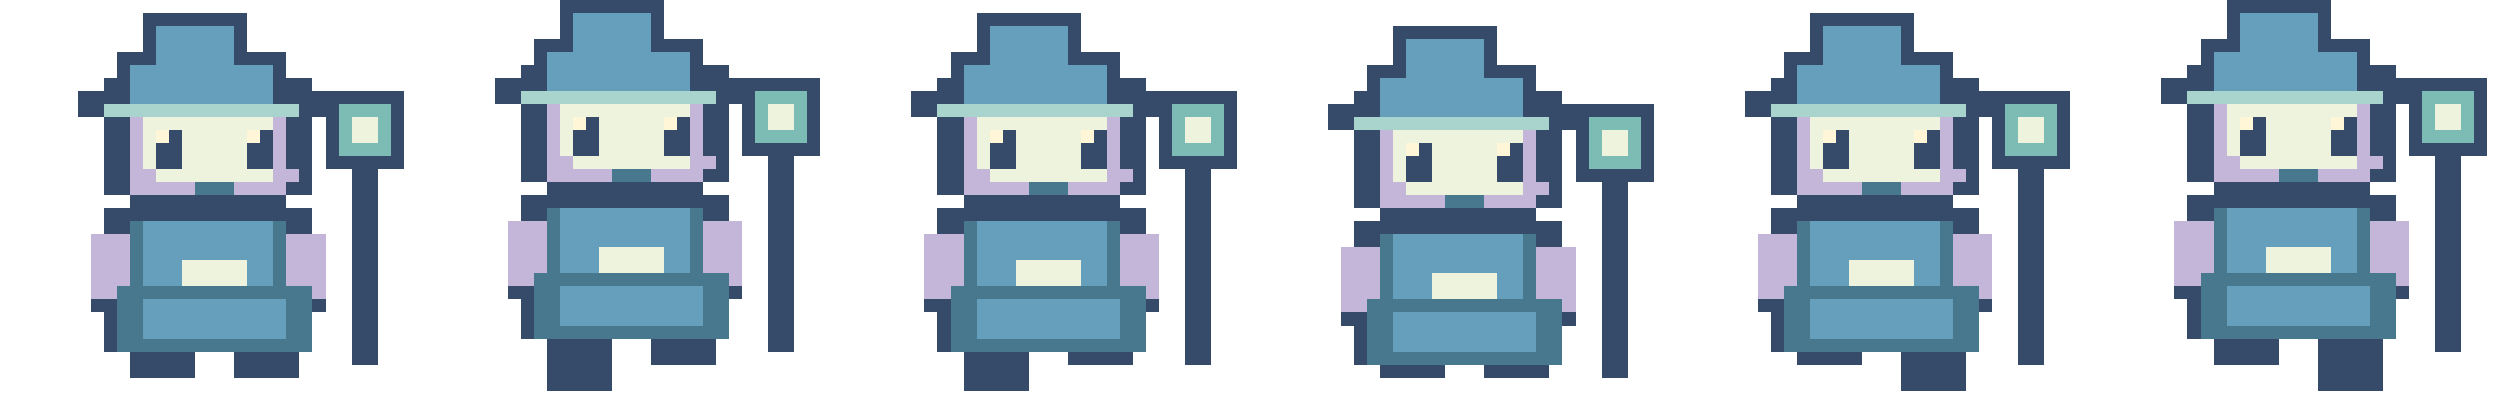
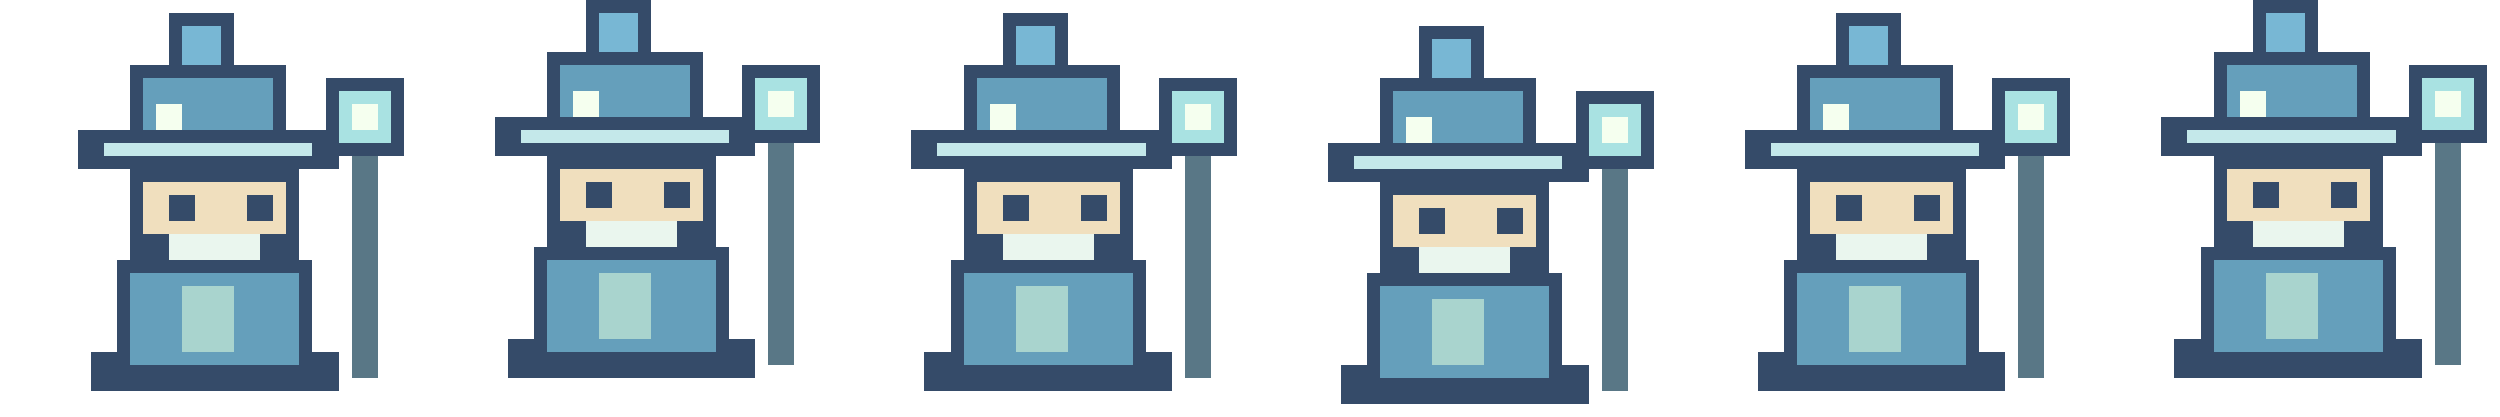
<svg xmlns="http://www.w3.org/2000/svg" width="192" height="32" viewBox="0 0 192 32" shape-rendering="crispEdges">
  <g transform="translate(0 0)">
-     <rect x="10" y="25" width="5" height="4" fill="#354b69" />
-     <rect x="18" y="25" width="5" height="4" fill="#354b69" />
-     <rect x="8" y="16" width="16" height="11" fill="#354b69" />
-     <rect x="7" y="18" width="18" height="6" fill="#354b69" />
-     <rect x="10" y="17" width="12" height="8" fill="#47788e" />
-     <rect x="11" y="17" width="10" height="5" fill="#659fbb" />
-     <rect x="10" y="24" width="12" height="2" fill="#a9d4ce" />
-     <rect x="14" y="20" width="5" height="3" fill="#eef3de" />
-     <rect x="7" y="18" width="3" height="5" fill="#c3b6d9" />
-     <rect x="22" y="18" width="3" height="5" fill="#c3b6d9" />
-     <rect x="10" y="4" width="12" height="2" fill="#354b69" />
-     <rect x="8" y="6" width="16" height="9" fill="#354b69" />
-     <rect x="10" y="15" width="12" height="2" fill="#354b69" />
-     <rect x="10" y="7" width="12" height="8" fill="#c3b6d9" />
-     <rect x="11" y="8" width="10" height="6" fill="#eef3de" />
-     <rect x="12" y="10" width="2" height="3" fill="#354b69" />
-     <rect x="19" y="10" width="2" height="3" fill="#354b69" />
-     <rect x="12" y="10" width="1" height="1" fill="#fff5d7" />
-     <rect x="19" y="10" width="1" height="1" fill="#fff5d7" />
-     <rect x="15" y="14" width="3" height="1" fill="#47788e" />
-     <rect x="10" y="13" width="2" height="1" fill="#c3b6d9" />
-     <rect x="21" y="13" width="2" height="1" fill="#c3b6d9" />
-     <rect x="11" y="1" width="8" height="3" fill="#354b69" />
-     <rect x="9" y="4" width="13" height="3" fill="#354b69" />
-     <rect x="6" y="7" width="20" height="2" fill="#354b69" />
-     <rect x="12" y="2" width="6" height="3" fill="#659fbb" />
-     <rect x="10" y="5" width="11" height="3" fill="#659fbb" />
-     <rect x="8" y="8" width="15" height="1" fill="#a9d4ce" />
-     <rect x="9" y="22" width="15" height="5" fill="#47788e" />
-     <rect x="11" y="23" width="11" height="3" fill="#659fbb" />
-     <rect x="27" y="10" width="2" height="18" fill="#354b69" />
-     <rect x="25" y="7" width="6" height="6" fill="#354b69" />
-     <rect x="26" y="8" width="4" height="4" fill="#7cbcb5" />
-     <rect x="27" y="9" width="2" height="2" fill="#eef3de" />
+     <rect x="13" y="1" width="5" height="4" fill="#354b69" />
+     <rect x="10" y="5" width="12" height="5" fill="#354b69" />
+     <rect x="6" y="10" width="20" height="3" fill="#354b69" />
+     <rect x="14" y="2" width="3" height="3" fill="#78b7d4" />
+     <rect x="11" y="6" width="10" height="4" fill="#659fbb" />
+     <rect x="8" y="11" width="16" height="1" fill="#c4e8ea" />
+     <rect x="10" y="13" width="13" height="7" fill="#354b69" />
+     <rect x="11" y="14" width="11" height="4" fill="#f0dfbe" />
+     <rect x="13" y="15" width="2" height="2" fill="#354b69" />
+     <rect x="19" y="15" width="2" height="2" fill="#354b69" />
+     <rect x="13" y="18" width="7" height="4" fill="#eaf6ee" />
+     <rect x="9" y="20" width="15" height="8" fill="#354b69" />
+     <rect x="7" y="27" width="19" height="3" fill="#354b69" />
+     <rect x="10" y="21" width="13" height="7" fill="#659fbb" />
+     <rect x="14" y="22" width="4" height="5" fill="#a9d4ce" />
+     <rect x="27" y="11" width="2" height="18" fill="#597786" />
+     <rect x="25" y="6" width="6" height="6" fill="#354b69" />
+     <rect x="26" y="7" width="4" height="4" fill="#a9e2e2" />
+     <rect x="27" y="8" width="2" height="2" fill="#f5ffef" />
+     <rect x="12" y="8" width="2" height="2" fill="#f5ffef" />
  </g>
  <g transform="translate(32 0)">
-     <rect x="10" y="26" width="5" height="4" fill="#354b69" />
-     <rect x="18" y="24" width="5" height="4" fill="#354b69" />
-     <rect x="8" y="15" width="16" height="11" fill="#354b69" />
-     <rect x="7" y="17" width="18" height="6" fill="#354b69" />
-     <rect x="10" y="16" width="12" height="8" fill="#47788e" />
-     <rect x="11" y="16" width="10" height="5" fill="#659fbb" />
-     <rect x="10" y="23" width="12" height="2" fill="#a9d4ce" />
-     <rect x="14" y="19" width="5" height="3" fill="#eef3de" />
-     <rect x="7" y="17" width="3" height="5" fill="#c3b6d9" />
-     <rect x="22" y="17" width="3" height="5" fill="#c3b6d9" />
-     <rect x="10" y="3" width="12" height="2" fill="#354b69" />
-     <rect x="8" y="5" width="16" height="9" fill="#354b69" />
-     <rect x="10" y="14" width="12" height="2" fill="#354b69" />
-     <rect x="10" y="6" width="12" height="8" fill="#c3b6d9" />
-     <rect x="11" y="7" width="10" height="6" fill="#eef3de" />
-     <rect x="12" y="9" width="2" height="3" fill="#354b69" />
-     <rect x="19" y="9" width="2" height="3" fill="#354b69" />
-     <rect x="12" y="9" width="1" height="1" fill="#fff5d7" />
-     <rect x="19" y="9" width="1" height="1" fill="#fff5d7" />
-     <rect x="15" y="13" width="3" height="1" fill="#47788e" />
-     <rect x="10" y="12" width="2" height="1" fill="#c3b6d9" />
-     <rect x="21" y="12" width="2" height="1" fill="#c3b6d9" />
-     <rect x="11" y="0" width="8" height="3" fill="#354b69" />
-     <rect x="9" y="3" width="13" height="3" fill="#354b69" />
-     <rect x="6" y="6" width="20" height="2" fill="#354b69" />
-     <rect x="12" y="1" width="6" height="3" fill="#659fbb" />
-     <rect x="10" y="4" width="11" height="3" fill="#659fbb" />
-     <rect x="8" y="7" width="15" height="1" fill="#a9d4ce" />
-     <rect x="9" y="21" width="15" height="5" fill="#47788e" />
-     <rect x="11" y="22" width="11" height="3" fill="#659fbb" />
-     <rect x="27" y="9" width="2" height="18" fill="#354b69" />
-     <rect x="25" y="6" width="6" height="6" fill="#354b69" />
-     <rect x="26" y="7" width="4" height="4" fill="#7cbcb5" />
-     <rect x="27" y="8" width="2" height="2" fill="#eef3de" />
+     <rect x="13" y="0" width="5" height="4" fill="#354b69" />
+     <rect x="10" y="4" width="12" height="5" fill="#354b69" />
+     <rect x="6" y="9" width="20" height="3" fill="#354b69" />
+     <rect x="14" y="1" width="3" height="3" fill="#78b7d4" />
+     <rect x="11" y="5" width="10" height="4" fill="#659fbb" />
+     <rect x="8" y="10" width="16" height="1" fill="#c4e8ea" />
+     <rect x="10" y="12" width="13" height="7" fill="#354b69" />
+     <rect x="11" y="13" width="11" height="4" fill="#f0dfbe" />
+     <rect x="13" y="14" width="2" height="2" fill="#354b69" />
+     <rect x="19" y="14" width="2" height="2" fill="#354b69" />
+     <rect x="13" y="17" width="7" height="4" fill="#eaf6ee" />
+     <rect x="9" y="19" width="15" height="8" fill="#354b69" />
+     <rect x="7" y="26" width="19" height="3" fill="#354b69" />
+     <rect x="10" y="20" width="13" height="7" fill="#659fbb" />
+     <rect x="14" y="21" width="4" height="5" fill="#a9d4ce" />
+     <rect x="27" y="10" width="2" height="18" fill="#597786" />
+     <rect x="25" y="5" width="6" height="6" fill="#354b69" />
+     <rect x="26" y="6" width="4" height="4" fill="#a9e2e2" />
+     <rect x="27" y="7" width="2" height="2" fill="#f5ffef" />
+     <rect x="12" y="7" width="2" height="2" fill="#f5ffef" />
  </g>
  <g transform="translate(64 0)">
-     <rect x="10" y="26" width="5" height="4" fill="#354b69" />
-     <rect x="18" y="24" width="5" height="4" fill="#354b69" />
-     <rect x="8" y="16" width="16" height="11" fill="#354b69" />
-     <rect x="7" y="18" width="18" height="6" fill="#354b69" />
-     <rect x="10" y="17" width="12" height="8" fill="#47788e" />
-     <rect x="11" y="17" width="10" height="5" fill="#659fbb" />
-     <rect x="10" y="24" width="12" height="2" fill="#a9d4ce" />
-     <rect x="14" y="20" width="5" height="3" fill="#eef3de" />
-     <rect x="7" y="18" width="3" height="5" fill="#c3b6d9" />
-     <rect x="22" y="18" width="3" height="5" fill="#c3b6d9" />
-     <rect x="10" y="4" width="12" height="2" fill="#354b69" />
-     <rect x="8" y="6" width="16" height="9" fill="#354b69" />
-     <rect x="10" y="15" width="12" height="2" fill="#354b69" />
-     <rect x="10" y="7" width="12" height="8" fill="#c3b6d9" />
-     <rect x="11" y="8" width="10" height="6" fill="#eef3de" />
-     <rect x="12" y="10" width="2" height="3" fill="#354b69" />
-     <rect x="19" y="10" width="2" height="3" fill="#354b69" />
-     <rect x="12" y="10" width="1" height="1" fill="#fff5d7" />
-     <rect x="19" y="10" width="1" height="1" fill="#fff5d7" />
-     <rect x="15" y="14" width="3" height="1" fill="#47788e" />
-     <rect x="10" y="13" width="2" height="1" fill="#c3b6d9" />
-     <rect x="21" y="13" width="2" height="1" fill="#c3b6d9" />
-     <rect x="11" y="1" width="8" height="3" fill="#354b69" />
-     <rect x="9" y="4" width="13" height="3" fill="#354b69" />
-     <rect x="6" y="7" width="20" height="2" fill="#354b69" />
-     <rect x="12" y="2" width="6" height="3" fill="#659fbb" />
-     <rect x="10" y="5" width="11" height="3" fill="#659fbb" />
-     <rect x="8" y="8" width="15" height="1" fill="#a9d4ce" />
-     <rect x="9" y="22" width="15" height="5" fill="#47788e" />
-     <rect x="11" y="23" width="11" height="3" fill="#659fbb" />
-     <rect x="27" y="10" width="2" height="18" fill="#354b69" />
-     <rect x="25" y="7" width="6" height="6" fill="#354b69" />
-     <rect x="26" y="8" width="4" height="4" fill="#7cbcb5" />
-     <rect x="27" y="9" width="2" height="2" fill="#eef3de" />
+     <rect x="13" y="1" width="5" height="4" fill="#354b69" />
+     <rect x="10" y="5" width="12" height="5" fill="#354b69" />
+     <rect x="6" y="10" width="20" height="3" fill="#354b69" />
+     <rect x="14" y="2" width="3" height="3" fill="#78b7d4" />
+     <rect x="11" y="6" width="10" height="4" fill="#659fbb" />
+     <rect x="8" y="11" width="16" height="1" fill="#c4e8ea" />
+     <rect x="10" y="13" width="13" height="7" fill="#354b69" />
+     <rect x="11" y="14" width="11" height="4" fill="#f0dfbe" />
+     <rect x="13" y="15" width="2" height="2" fill="#354b69" />
+     <rect x="19" y="15" width="2" height="2" fill="#354b69" />
+     <rect x="13" y="18" width="7" height="4" fill="#eaf6ee" />
+     <rect x="9" y="20" width="15" height="8" fill="#354b69" />
+     <rect x="7" y="27" width="19" height="3" fill="#354b69" />
+     <rect x="10" y="21" width="13" height="7" fill="#659fbb" />
+     <rect x="14" y="22" width="4" height="5" fill="#a9d4ce" />
+     <rect x="27" y="11" width="2" height="18" fill="#597786" />
+     <rect x="25" y="6" width="6" height="6" fill="#354b69" />
+     <rect x="26" y="7" width="4" height="4" fill="#a9e2e2" />
+     <rect x="27" y="8" width="2" height="2" fill="#f5ffef" />
+     <rect x="12" y="8" width="2" height="2" fill="#f5ffef" />
  </g>
  <g transform="translate(96 0)">
-     <rect x="10" y="25" width="5" height="4" fill="#354b69" />
-     <rect x="18" y="25" width="5" height="4" fill="#354b69" />
-     <rect x="8" y="17" width="16" height="11" fill="#354b69" />
-     <rect x="7" y="19" width="18" height="6" fill="#354b69" />
-     <rect x="10" y="18" width="12" height="8" fill="#47788e" />
-     <rect x="11" y="18" width="10" height="5" fill="#659fbb" />
-     <rect x="10" y="25" width="12" height="2" fill="#a9d4ce" />
-     <rect x="14" y="21" width="5" height="3" fill="#eef3de" />
-     <rect x="7" y="19" width="3" height="5" fill="#c3b6d9" />
-     <rect x="22" y="19" width="3" height="5" fill="#c3b6d9" />
-     <rect x="10" y="5" width="12" height="2" fill="#354b69" />
-     <rect x="8" y="7" width="16" height="9" fill="#354b69" />
-     <rect x="10" y="16" width="12" height="2" fill="#354b69" />
-     <rect x="10" y="8" width="12" height="8" fill="#c3b6d9" />
-     <rect x="11" y="9" width="10" height="6" fill="#eef3de" />
-     <rect x="12" y="11" width="2" height="3" fill="#354b69" />
-     <rect x="19" y="11" width="2" height="3" fill="#354b69" />
-     <rect x="12" y="11" width="1" height="1" fill="#fff5d7" />
-     <rect x="19" y="11" width="1" height="1" fill="#fff5d7" />
-     <rect x="15" y="15" width="3" height="1" fill="#47788e" />
-     <rect x="10" y="14" width="2" height="1" fill="#c3b6d9" />
-     <rect x="21" y="14" width="2" height="1" fill="#c3b6d9" />
-     <rect x="11" y="2" width="8" height="3" fill="#354b69" />
-     <rect x="9" y="5" width="13" height="3" fill="#354b69" />
-     <rect x="6" y="8" width="20" height="2" fill="#354b69" />
-     <rect x="12" y="3" width="6" height="3" fill="#659fbb" />
-     <rect x="10" y="6" width="11" height="3" fill="#659fbb" />
-     <rect x="8" y="9" width="15" height="1" fill="#a9d4ce" />
-     <rect x="9" y="23" width="15" height="5" fill="#47788e" />
-     <rect x="11" y="24" width="11" height="3" fill="#659fbb" />
-     <rect x="27" y="11" width="2" height="18" fill="#354b69" />
-     <rect x="25" y="8" width="6" height="6" fill="#354b69" />
-     <rect x="26" y="9" width="4" height="4" fill="#7cbcb5" />
-     <rect x="27" y="10" width="2" height="2" fill="#eef3de" />
+     <rect x="13" y="2" width="5" height="4" fill="#354b69" />
+     <rect x="10" y="6" width="12" height="5" fill="#354b69" />
+     <rect x="6" y="11" width="20" height="3" fill="#354b69" />
+     <rect x="14" y="3" width="3" height="3" fill="#78b7d4" />
+     <rect x="11" y="7" width="10" height="4" fill="#659fbb" />
+     <rect x="8" y="12" width="16" height="1" fill="#c4e8ea" />
+     <rect x="10" y="14" width="13" height="7" fill="#354b69" />
+     <rect x="11" y="15" width="11" height="4" fill="#f0dfbe" />
+     <rect x="13" y="16" width="2" height="2" fill="#354b69" />
+     <rect x="19" y="16" width="2" height="2" fill="#354b69" />
+     <rect x="13" y="19" width="7" height="4" fill="#eaf6ee" />
+     <rect x="9" y="21" width="15" height="8" fill="#354b69" />
+     <rect x="7" y="28" width="19" height="3" fill="#354b69" />
+     <rect x="10" y="22" width="13" height="7" fill="#659fbb" />
+     <rect x="14" y="23" width="4" height="5" fill="#a9d4ce" />
+     <rect x="27" y="12" width="2" height="18" fill="#597786" />
+     <rect x="25" y="7" width="6" height="6" fill="#354b69" />
+     <rect x="26" y="8" width="4" height="4" fill="#a9e2e2" />
+     <rect x="27" y="9" width="2" height="2" fill="#f5ffef" />
+     <rect x="12" y="9" width="2" height="2" fill="#f5ffef" />
  </g>
  <g transform="translate(128 0)">
-     <rect x="10" y="24" width="5" height="4" fill="#354b69" />
-     <rect x="18" y="26" width="5" height="4" fill="#354b69" />
-     <rect x="8" y="16" width="16" height="11" fill="#354b69" />
-     <rect x="7" y="18" width="18" height="6" fill="#354b69" />
-     <rect x="10" y="17" width="12" height="8" fill="#47788e" />
-     <rect x="11" y="17" width="10" height="5" fill="#659fbb" />
-     <rect x="10" y="24" width="12" height="2" fill="#a9d4ce" />
-     <rect x="14" y="20" width="5" height="3" fill="#eef3de" />
-     <rect x="7" y="18" width="3" height="5" fill="#c3b6d9" />
-     <rect x="22" y="18" width="3" height="5" fill="#c3b6d9" />
-     <rect x="10" y="4" width="12" height="2" fill="#354b69" />
-     <rect x="8" y="6" width="16" height="9" fill="#354b69" />
-     <rect x="10" y="15" width="12" height="2" fill="#354b69" />
-     <rect x="10" y="7" width="12" height="8" fill="#c3b6d9" />
-     <rect x="11" y="8" width="10" height="6" fill="#eef3de" />
-     <rect x="12" y="10" width="2" height="3" fill="#354b69" />
-     <rect x="19" y="10" width="2" height="3" fill="#354b69" />
-     <rect x="12" y="10" width="1" height="1" fill="#fff5d7" />
-     <rect x="19" y="10" width="1" height="1" fill="#fff5d7" />
-     <rect x="15" y="14" width="3" height="1" fill="#47788e" />
-     <rect x="10" y="13" width="2" height="1" fill="#c3b6d9" />
-     <rect x="21" y="13" width="2" height="1" fill="#c3b6d9" />
-     <rect x="11" y="1" width="8" height="3" fill="#354b69" />
-     <rect x="9" y="4" width="13" height="3" fill="#354b69" />
-     <rect x="6" y="7" width="20" height="2" fill="#354b69" />
-     <rect x="12" y="2" width="6" height="3" fill="#659fbb" />
-     <rect x="10" y="5" width="11" height="3" fill="#659fbb" />
-     <rect x="8" y="8" width="15" height="1" fill="#a9d4ce" />
-     <rect x="9" y="22" width="15" height="5" fill="#47788e" />
-     <rect x="11" y="23" width="11" height="3" fill="#659fbb" />
-     <rect x="27" y="10" width="2" height="18" fill="#354b69" />
-     <rect x="25" y="7" width="6" height="6" fill="#354b69" />
-     <rect x="26" y="8" width="4" height="4" fill="#7cbcb5" />
-     <rect x="27" y="9" width="2" height="2" fill="#eef3de" />
+     <rect x="13" y="1" width="5" height="4" fill="#354b69" />
+     <rect x="10" y="5" width="12" height="5" fill="#354b69" />
+     <rect x="6" y="10" width="20" height="3" fill="#354b69" />
+     <rect x="14" y="2" width="3" height="3" fill="#78b7d4" />
+     <rect x="11" y="6" width="10" height="4" fill="#659fbb" />
+     <rect x="8" y="11" width="16" height="1" fill="#c4e8ea" />
+     <rect x="10" y="13" width="13" height="7" fill="#354b69" />
+     <rect x="11" y="14" width="11" height="4" fill="#f0dfbe" />
+     <rect x="13" y="15" width="2" height="2" fill="#354b69" />
+     <rect x="19" y="15" width="2" height="2" fill="#354b69" />
+     <rect x="13" y="18" width="7" height="4" fill="#eaf6ee" />
+     <rect x="9" y="20" width="15" height="8" fill="#354b69" />
+     <rect x="7" y="27" width="19" height="3" fill="#354b69" />
+     <rect x="10" y="21" width="13" height="7" fill="#659fbb" />
+     <rect x="14" y="22" width="4" height="5" fill="#a9d4ce" />
+     <rect x="27" y="11" width="2" height="18" fill="#597786" />
+     <rect x="25" y="6" width="6" height="6" fill="#354b69" />
+     <rect x="26" y="7" width="4" height="4" fill="#a9e2e2" />
+     <rect x="27" y="8" width="2" height="2" fill="#f5ffef" />
+     <rect x="12" y="8" width="2" height="2" fill="#f5ffef" />
  </g>
  <g transform="translate(160 0)">
-     <rect x="10" y="24" width="5" height="4" fill="#354b69" />
-     <rect x="18" y="26" width="5" height="4" fill="#354b69" />
-     <rect x="8" y="15" width="16" height="11" fill="#354b69" />
-     <rect x="7" y="17" width="18" height="6" fill="#354b69" />
-     <rect x="10" y="16" width="12" height="8" fill="#47788e" />
-     <rect x="11" y="16" width="10" height="5" fill="#659fbb" />
-     <rect x="10" y="23" width="12" height="2" fill="#a9d4ce" />
-     <rect x="14" y="19" width="5" height="3" fill="#eef3de" />
-     <rect x="7" y="17" width="3" height="5" fill="#c3b6d9" />
-     <rect x="22" y="17" width="3" height="5" fill="#c3b6d9" />
-     <rect x="10" y="3" width="12" height="2" fill="#354b69" />
-     <rect x="8" y="5" width="16" height="9" fill="#354b69" />
-     <rect x="10" y="14" width="12" height="2" fill="#354b69" />
-     <rect x="10" y="6" width="12" height="8" fill="#c3b6d9" />
-     <rect x="11" y="7" width="10" height="6" fill="#eef3de" />
-     <rect x="12" y="9" width="2" height="3" fill="#354b69" />
-     <rect x="19" y="9" width="2" height="3" fill="#354b69" />
-     <rect x="12" y="9" width="1" height="1" fill="#fff5d7" />
-     <rect x="19" y="9" width="1" height="1" fill="#fff5d7" />
-     <rect x="15" y="13" width="3" height="1" fill="#47788e" />
-     <rect x="10" y="12" width="2" height="1" fill="#c3b6d9" />
-     <rect x="21" y="12" width="2" height="1" fill="#c3b6d9" />
-     <rect x="11" y="0" width="8" height="3" fill="#354b69" />
-     <rect x="9" y="3" width="13" height="3" fill="#354b69" />
-     <rect x="6" y="6" width="20" height="2" fill="#354b69" />
-     <rect x="12" y="1" width="6" height="3" fill="#659fbb" />
-     <rect x="10" y="4" width="11" height="3" fill="#659fbb" />
-     <rect x="8" y="7" width="15" height="1" fill="#a9d4ce" />
-     <rect x="9" y="21" width="15" height="5" fill="#47788e" />
-     <rect x="11" y="22" width="11" height="3" fill="#659fbb" />
-     <rect x="27" y="9" width="2" height="18" fill="#354b69" />
-     <rect x="25" y="6" width="6" height="6" fill="#354b69" />
-     <rect x="26" y="7" width="4" height="4" fill="#7cbcb5" />
-     <rect x="27" y="8" width="2" height="2" fill="#eef3de" />
+     <rect x="13" y="0" width="5" height="4" fill="#354b69" />
+     <rect x="10" y="4" width="12" height="5" fill="#354b69" />
+     <rect x="6" y="9" width="20" height="3" fill="#354b69" />
+     <rect x="14" y="1" width="3" height="3" fill="#78b7d4" />
+     <rect x="11" y="5" width="10" height="4" fill="#659fbb" />
+     <rect x="8" y="10" width="16" height="1" fill="#c4e8ea" />
+     <rect x="10" y="12" width="13" height="7" fill="#354b69" />
+     <rect x="11" y="13" width="11" height="4" fill="#f0dfbe" />
+     <rect x="13" y="14" width="2" height="2" fill="#354b69" />
+     <rect x="19" y="14" width="2" height="2" fill="#354b69" />
+     <rect x="13" y="17" width="7" height="4" fill="#eaf6ee" />
+     <rect x="9" y="19" width="15" height="8" fill="#354b69" />
+     <rect x="7" y="26" width="19" height="3" fill="#354b69" />
+     <rect x="10" y="20" width="13" height="7" fill="#659fbb" />
+     <rect x="14" y="21" width="4" height="5" fill="#a9d4ce" />
+     <rect x="27" y="10" width="2" height="18" fill="#597786" />
+     <rect x="25" y="5" width="6" height="6" fill="#354b69" />
+     <rect x="26" y="6" width="4" height="4" fill="#a9e2e2" />
+     <rect x="27" y="7" width="2" height="2" fill="#f5ffef" />
+     <rect x="12" y="7" width="2" height="2" fill="#f5ffef" />
  </g>
</svg>
